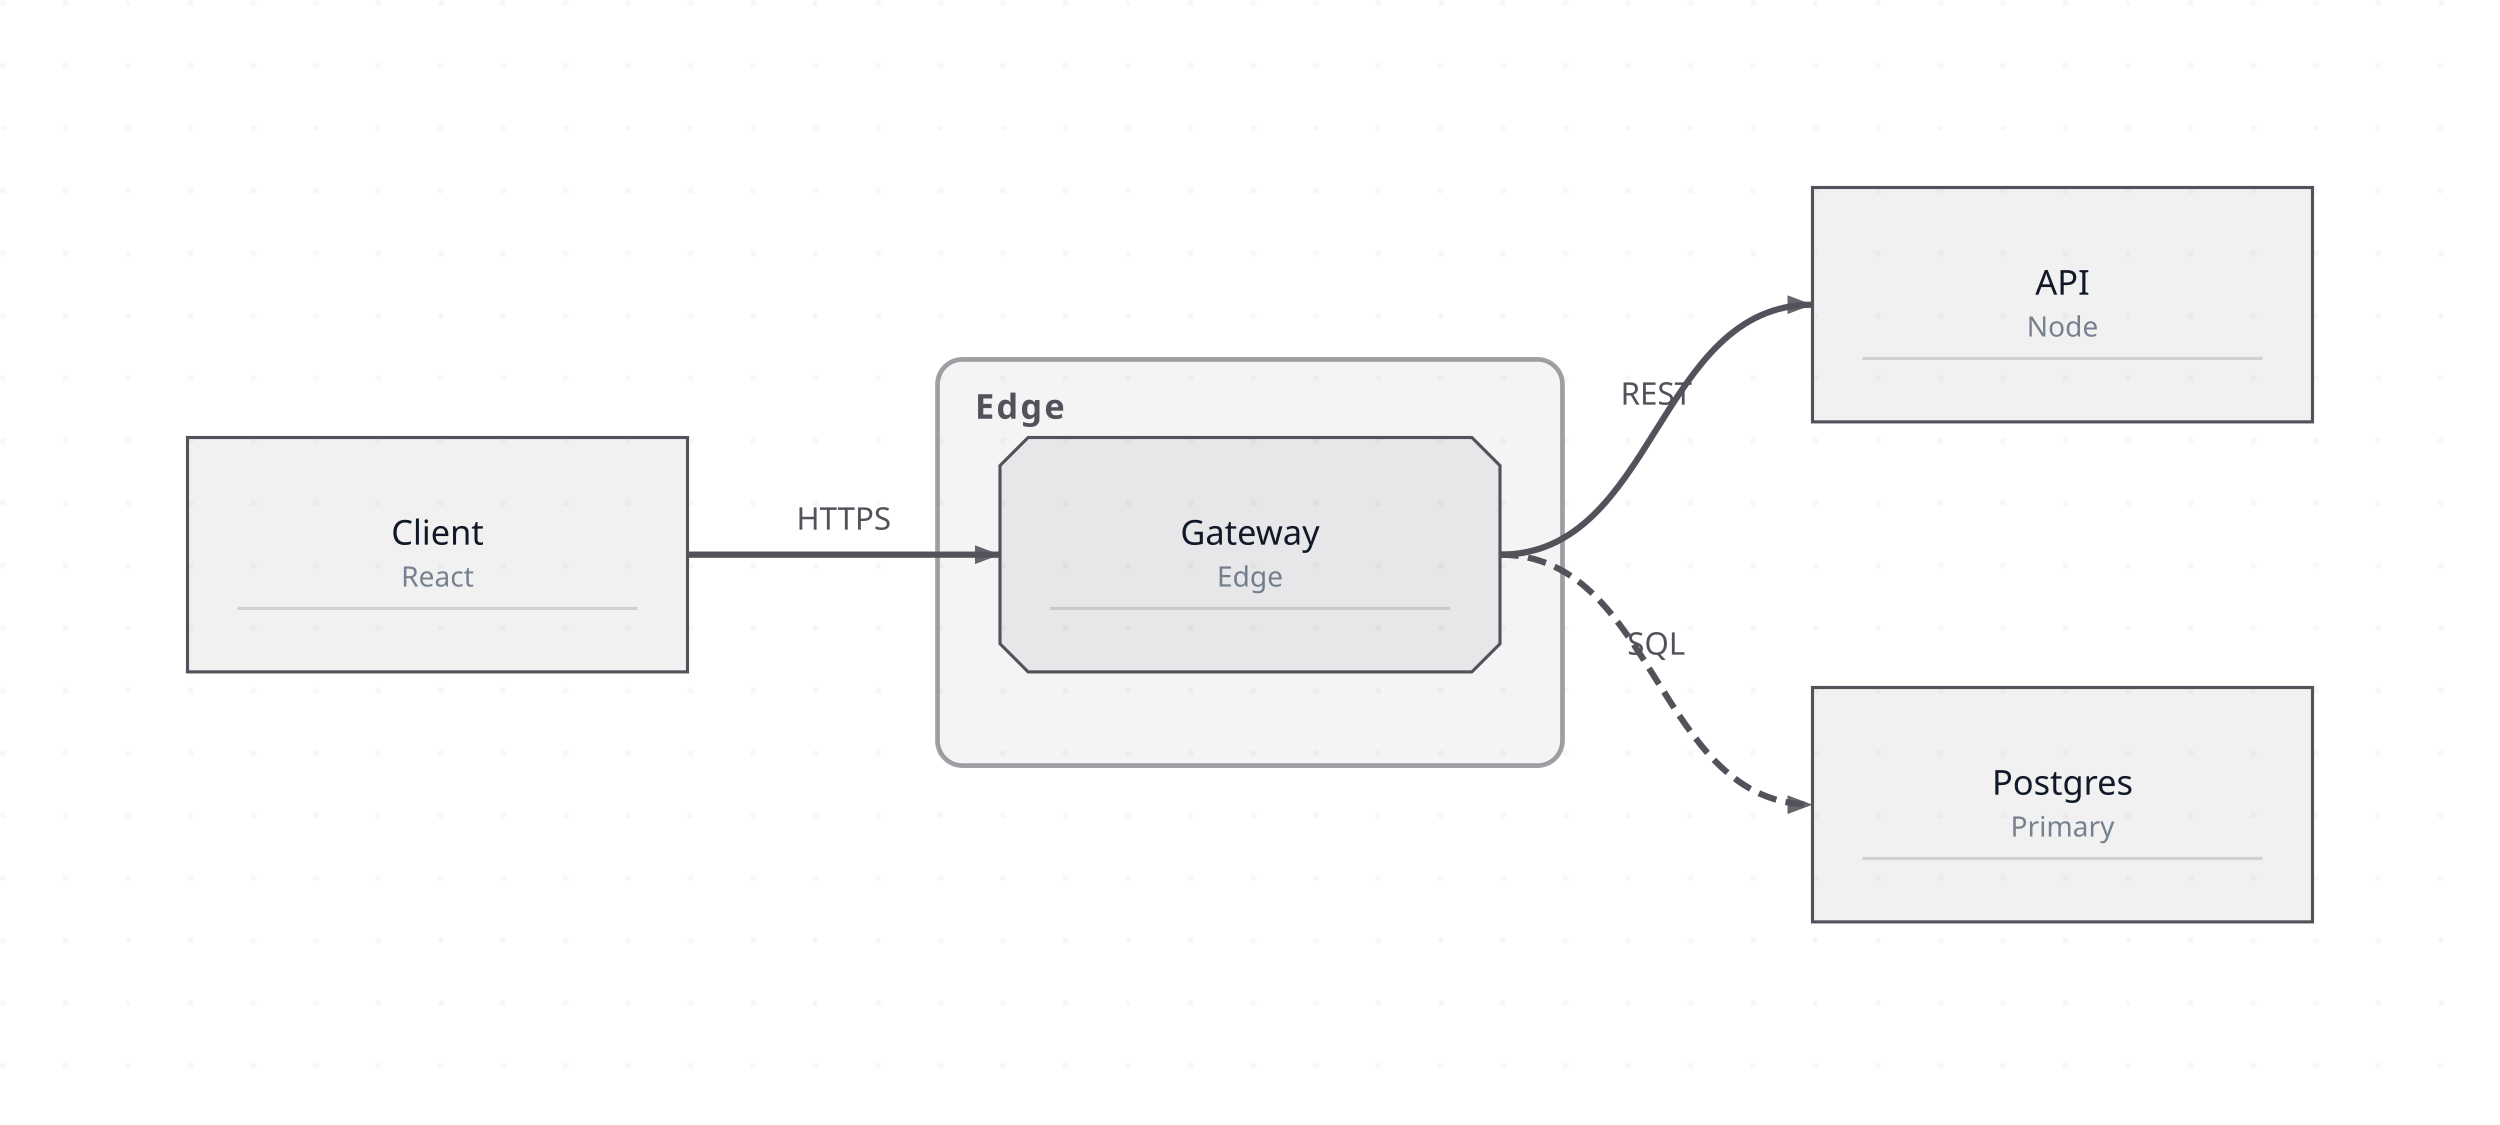
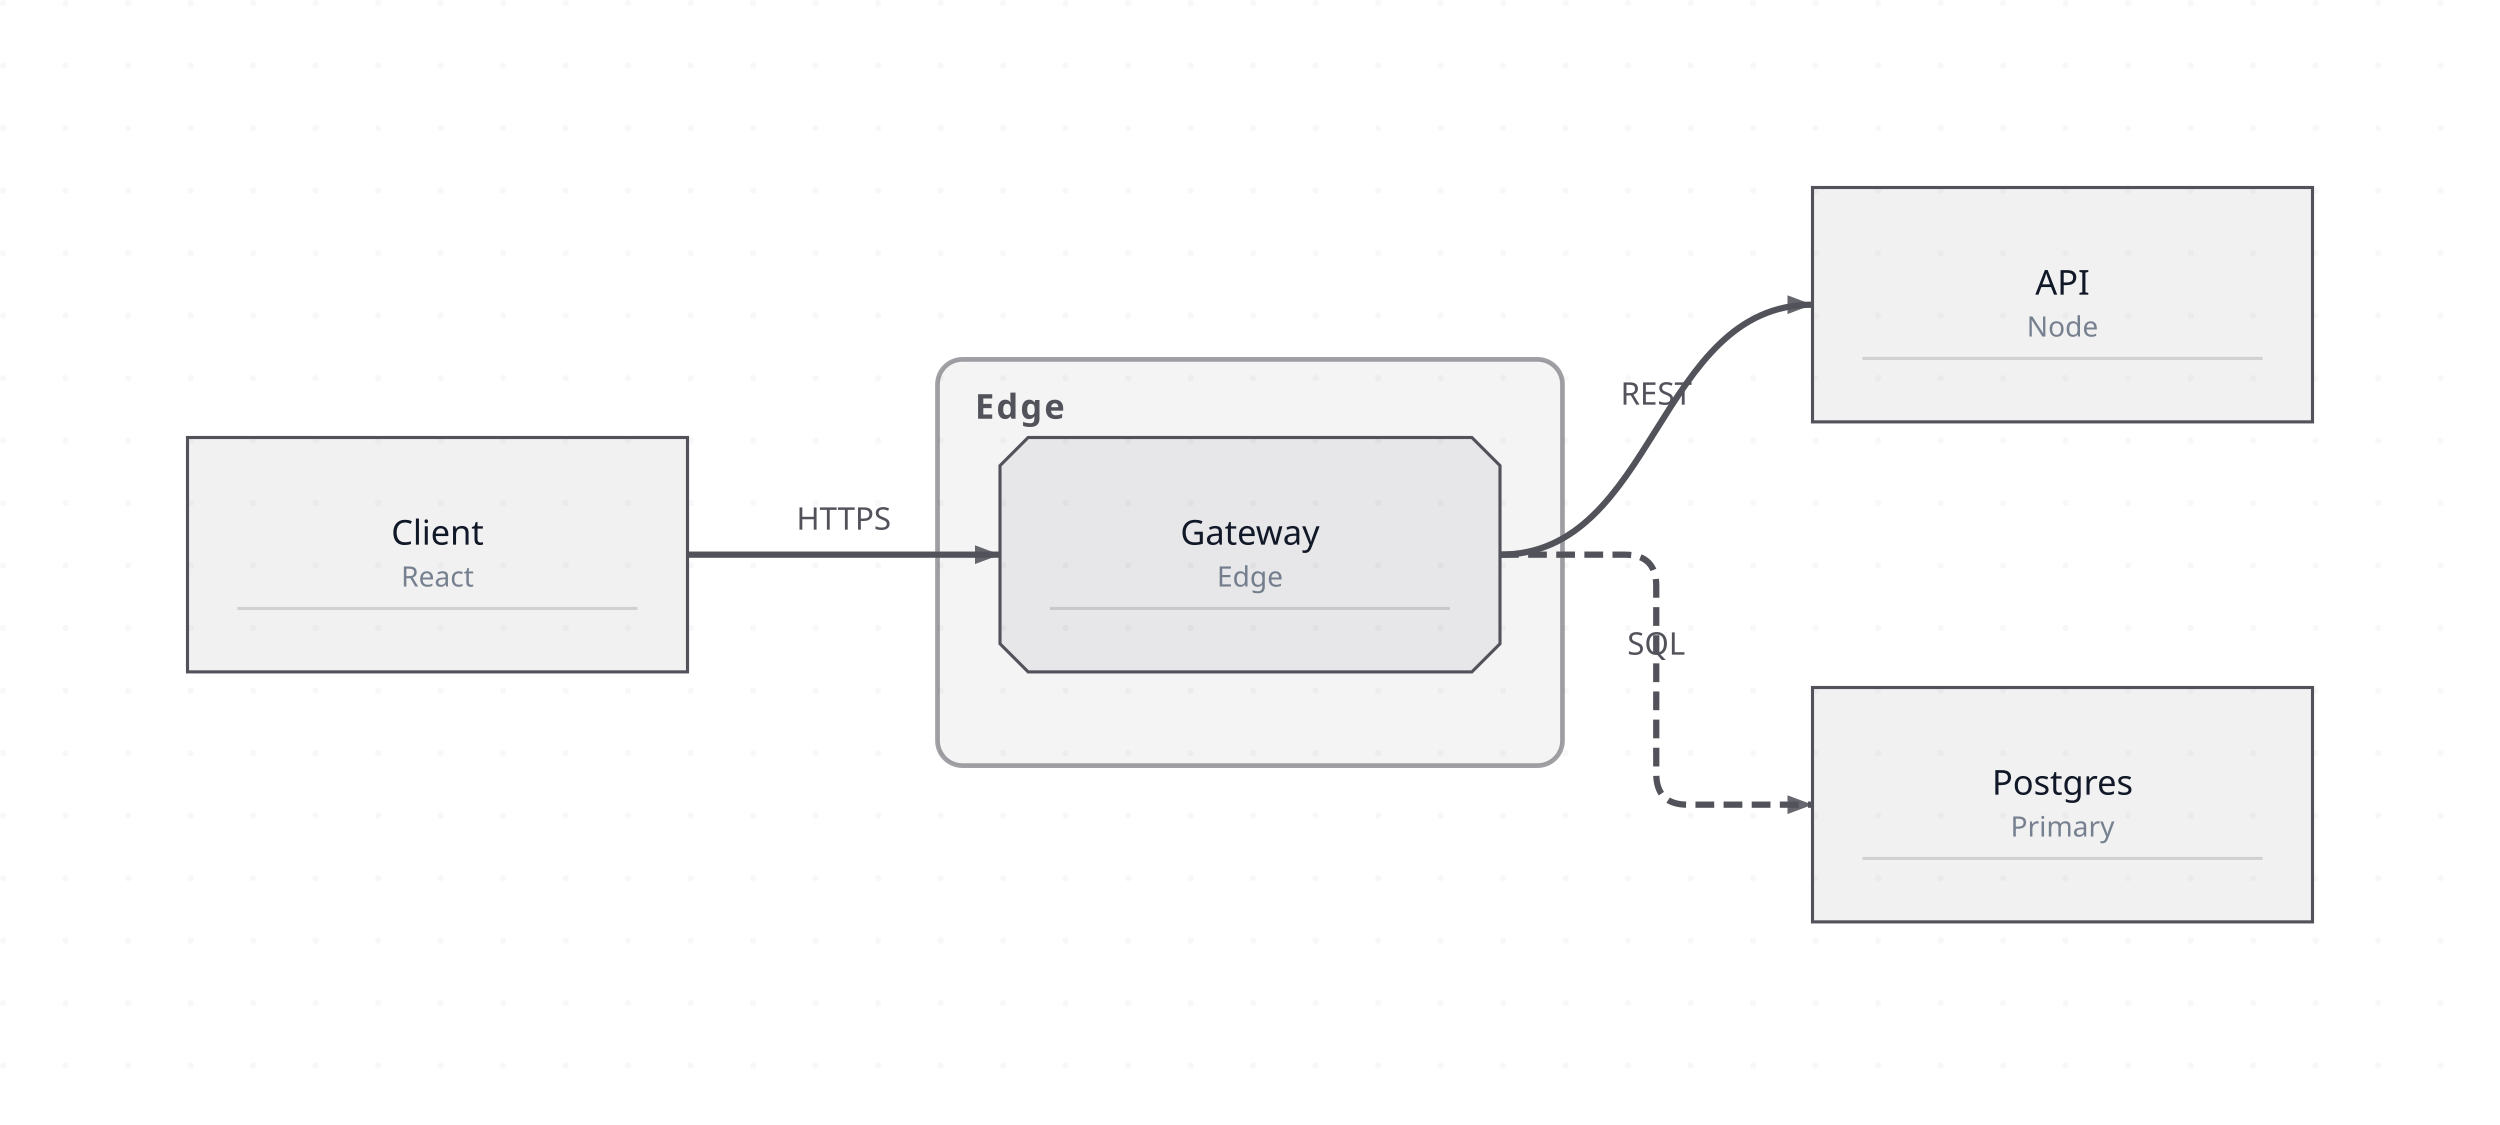
<svg xmlns="http://www.w3.org/2000/svg" width="800" height="360" viewBox="-20 -20 800 360">
  <rect x="-20" y="-20" width="800" height="360" fill="#ffffff" />
  <defs>
    <pattern id="grid" width="20" height="20" patternUnits="userSpaceOnUse">
      <circle cx="1" cy="1" r="1" fill="rgba(63, 63, 70, 0.08)" />
    </pattern>
  </defs>
  <g opacity="0.5">
    <rect x="-20" y="-20" width="800" height="360" fill="url(#grid)" />
  </g>
  <rect x="280" y="95" width="200" height="130" rx="8" fill="#52525b0f" stroke="#52525b" stroke-opacity="0.55" stroke-width="1.5" />
  <text x="292" y="114" fill="#52525b" font-size="11" font-weight="600" letter-spacing="0.7" font-family="ui-sans-serif, system-ui, sans-serif">Edge</text>
  <path d="M 200 157.5 C 250 157.5, 250 157.5, 300 157.5" fill="none" stroke="#52525b" stroke-width="2" />
  <polygon points="0,0 -8,-3 -8,3" fill="#52525b" fill-opacity="0.88" transform="translate(300 157.5) rotate(0)" />
  <text x="250" y="149.5" text-anchor="middle" fill="#52525b" font-size="10" font-family="ui-sans-serif, system-ui, sans-serif">HTTPS</text>
  <path d="M 460 157.5 C 510 157.5, 510 77.5, 560 77.5" fill="none" stroke="#52525b" stroke-width="2" />
  <polygon points="0,0 -8,-3 -8,3" fill="#52525b" fill-opacity="0.88" transform="translate(560 77.5) rotate(0)" />
  <text x="510" y="109.5" text-anchor="middle" fill="#52525b" font-size="10" font-family="ui-sans-serif, system-ui, sans-serif">REST</text>
-   <path d="M 460 157.5 C 510 157.5, 510 237.5, 560 237.5" fill="none" stroke="#52525b" stroke-width="2" stroke-dasharray="6 3" />
+   <path d="M 460 157.5 L 500 157.5 Q 510 157.5 510 167.5 L 510 227.5 Q 510 237.5 520 237.5 L 560 237.5" fill="none" stroke="#52525b" stroke-width="2" stroke-dasharray="6 3" />
  <polygon points="0,0 -8,-3 -8,3" fill="#52525b" fill-opacity="0.88" transform="translate(560 237.5) rotate(0)" />
  <text x="510" y="189.5" text-anchor="middle" fill="#52525b" font-size="10" font-family="ui-sans-serif, system-ui, sans-serif">SQL</text>
  <g opacity="1">
    <rect x="40" y="120" width="160" height="75" rx="0" fill="#52525b14" stroke="#52525b" stroke-width="1" stroke-opacity="1" />
    <defs>
      <clipPath id="clip-client">
        <rect width="160" height="75" rx="0" />
      </clipPath>
    </defs>
    <g transform="translate(40 120)" clip-path="url(#clip-client)">
      <line x1="16" y1="54.7" x2="144" y2="54.7" stroke="#52525b" stroke-width="1" opacity="0.2" />
    </g>
    <g transform="translate(40 120)" clip-path="url(#clip-client)">
      <text x="80" y="34.3" text-anchor="middle" fill="#111827" font-size="11" font-weight="500" font-family="ui-sans-serif, system-ui, sans-serif">Client</text>
      <text x="80" y="47.7" text-anchor="middle" fill="#475569" opacity="0.72" font-size="9" font-family="ui-sans-serif, system-ui, sans-serif">React</text>
    </g>
  </g>
  <g opacity="1">
    <path d="M 9 0 L 151 0 L 160 9 L 160 66 L 151 75 L 9 75 L 0 66 L 0 9 Z" transform="translate(300 120)" fill="#52525b14" stroke="#52525b" stroke-width="1" stroke-opacity="1" />
    <defs>
      <clipPath id="clip-gateway">
        <path d="M 9 0 L 151 0 L 160 9 L 160 66 L 151 75 L 9 75 L 0 66 L 0 9 Z" />
      </clipPath>
    </defs>
    <g transform="translate(300 120)" clip-path="url(#clip-gateway)">
      <line x1="16" y1="54.7" x2="144" y2="54.7" stroke="#52525b" stroke-width="1" opacity="0.2" />
    </g>
    <g transform="translate(300 120)" clip-path="url(#clip-gateway)">
      <text x="80" y="34.3" text-anchor="middle" fill="#111827" font-size="11" font-weight="500" font-family="ui-sans-serif, system-ui, sans-serif">Gateway</text>
      <text x="80" y="47.7" text-anchor="middle" fill="#475569" opacity="0.72" font-size="9" font-family="ui-sans-serif, system-ui, sans-serif">Edge</text>
    </g>
  </g>
  <g opacity="1">
    <rect x="560" y="40" width="160" height="75" rx="0" fill="#52525b14" stroke="#52525b" stroke-width="1" stroke-opacity="1" />
    <defs>
      <clipPath id="clip-api">
        <rect width="160" height="75" rx="0" />
      </clipPath>
    </defs>
    <g transform="translate(560 40)" clip-path="url(#clip-api)">
      <line x1="16" y1="54.7" x2="144" y2="54.7" stroke="#52525b" stroke-width="1" opacity="0.2" />
    </g>
    <g transform="translate(560 40)" clip-path="url(#clip-api)">
      <text x="80" y="34.3" text-anchor="middle" fill="#111827" font-size="11" font-weight="500" font-family="ui-sans-serif, system-ui, sans-serif">API</text>
      <text x="80" y="47.7" text-anchor="middle" fill="#475569" opacity="0.72" font-size="9" font-family="ui-sans-serif, system-ui, sans-serif">Node</text>
    </g>
  </g>
  <g opacity="1">
    <rect x="560" y="200" width="160" height="75" rx="0" fill="#52525b14" stroke="#52525b" stroke-width="1" stroke-opacity="1" />
    <defs>
      <clipPath id="clip-db">
        <rect width="160" height="75" rx="0" />
      </clipPath>
    </defs>
    <g transform="translate(560 200)" clip-path="url(#clip-db)">
      <line x1="16" y1="54.7" x2="144" y2="54.7" stroke="#52525b" stroke-width="1" opacity="0.2" />
    </g>
    <g transform="translate(560 200)" clip-path="url(#clip-db)">
      <text x="80" y="34.3" text-anchor="middle" fill="#111827" font-size="11" font-weight="500" font-family="ui-sans-serif, system-ui, sans-serif">Postgres</text>
      <text x="80" y="47.7" text-anchor="middle" fill="#475569" opacity="0.72" font-size="9" font-family="ui-sans-serif, system-ui, sans-serif">Primary</text>
    </g>
  </g>
</svg>
